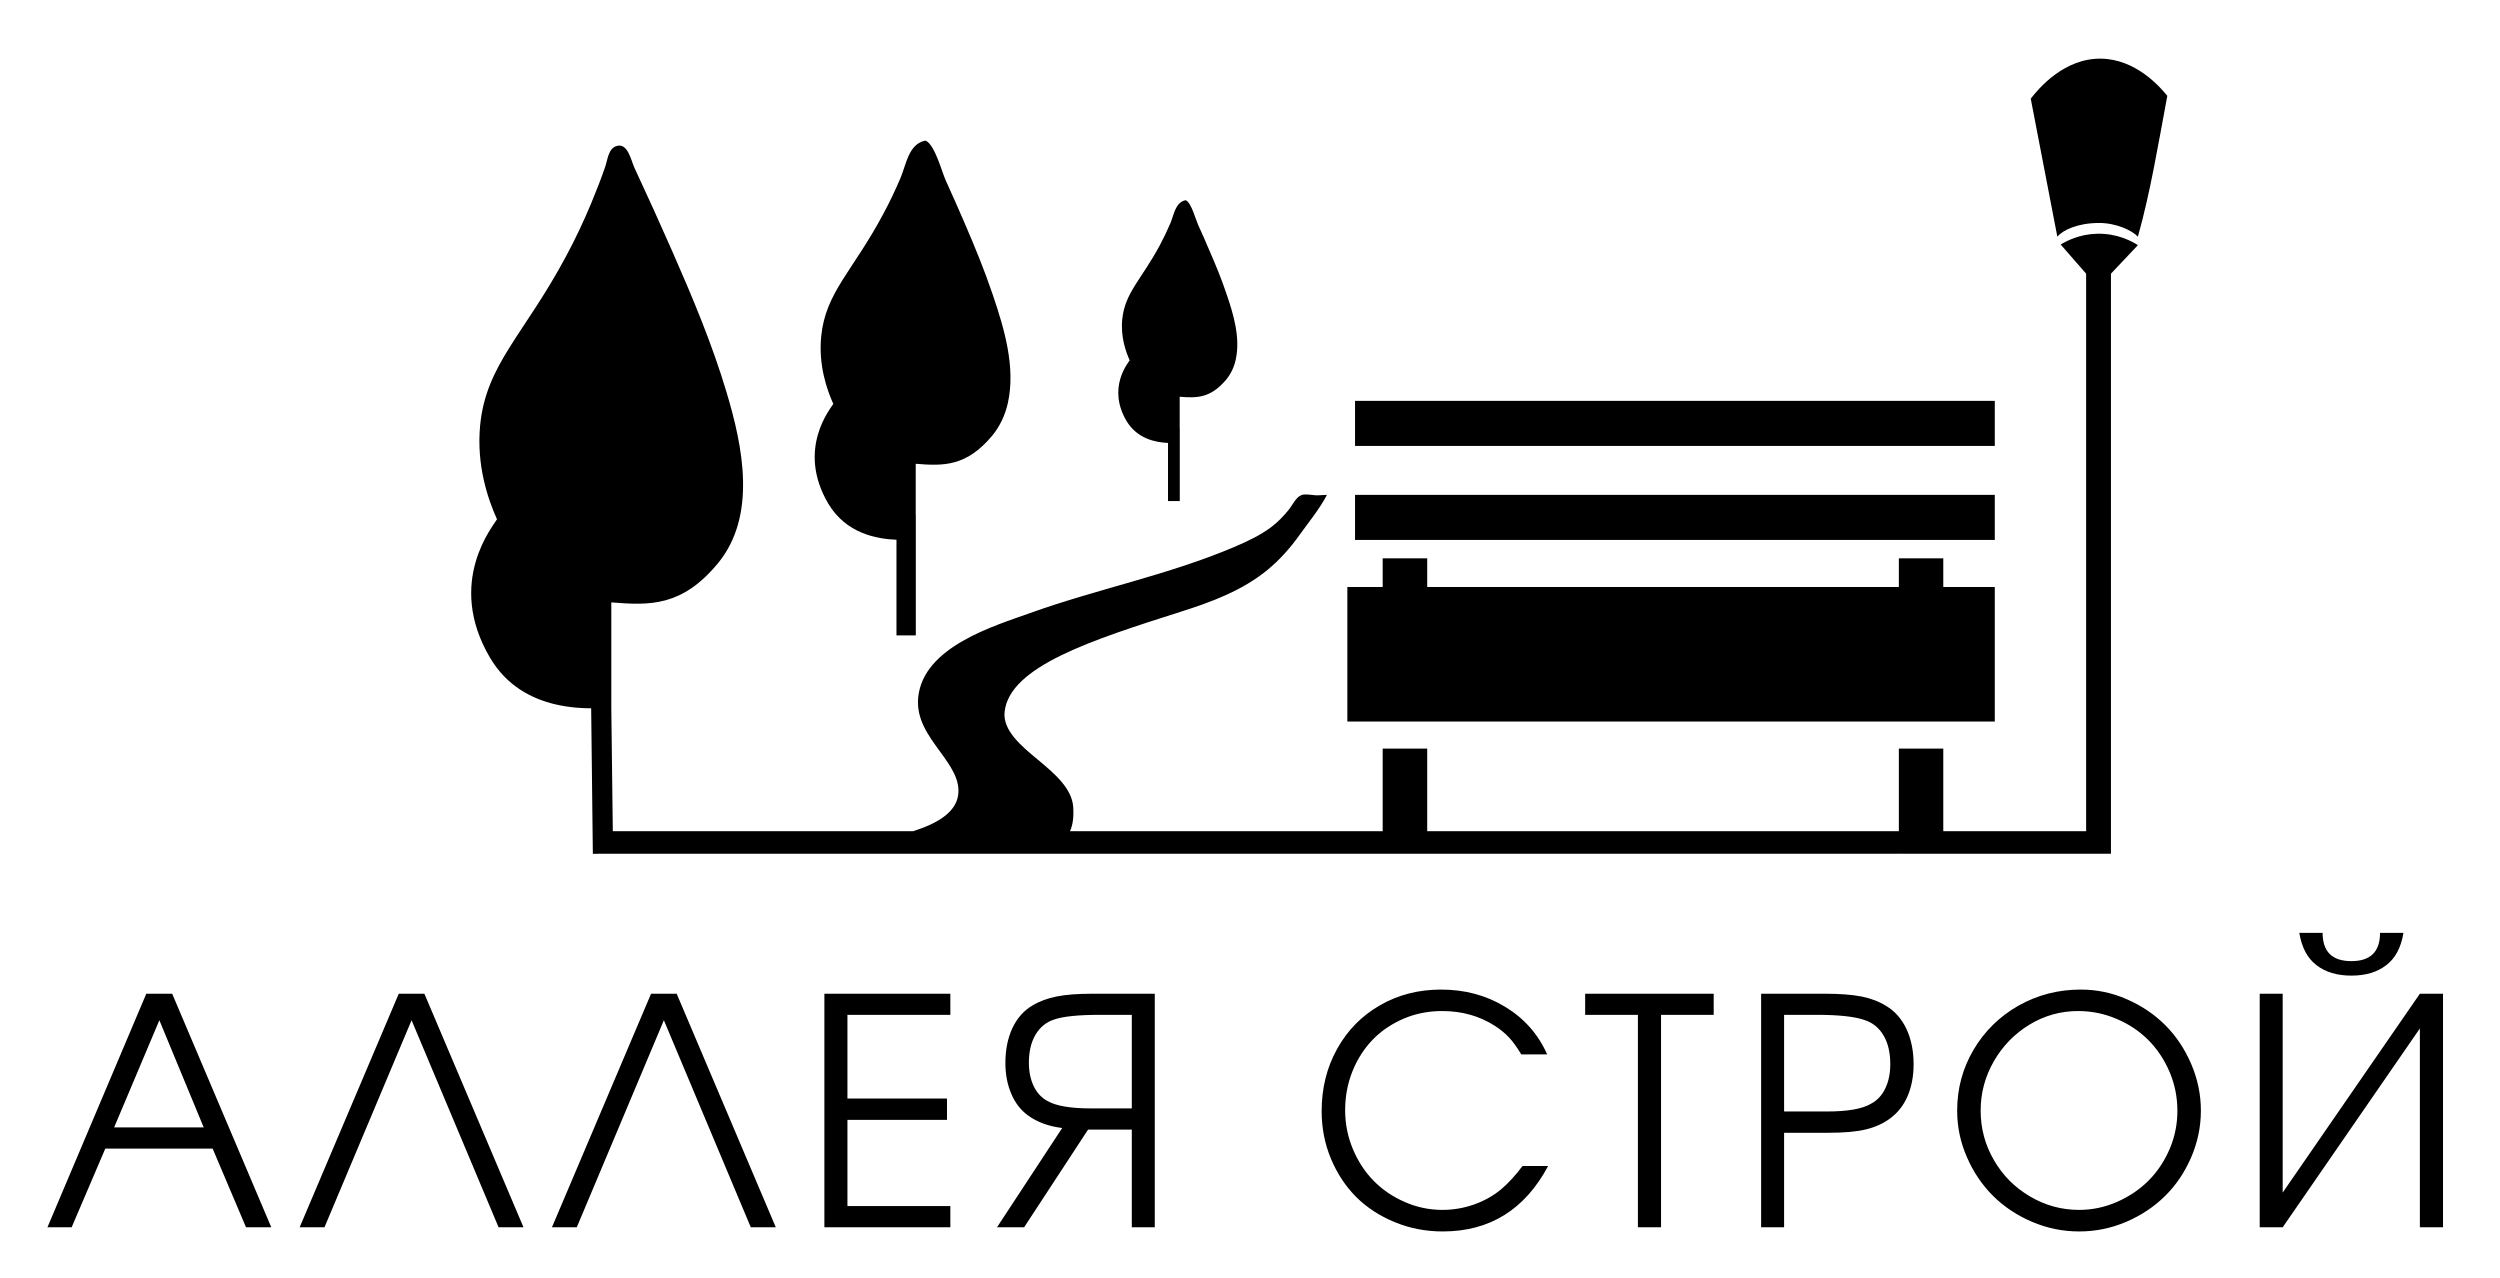
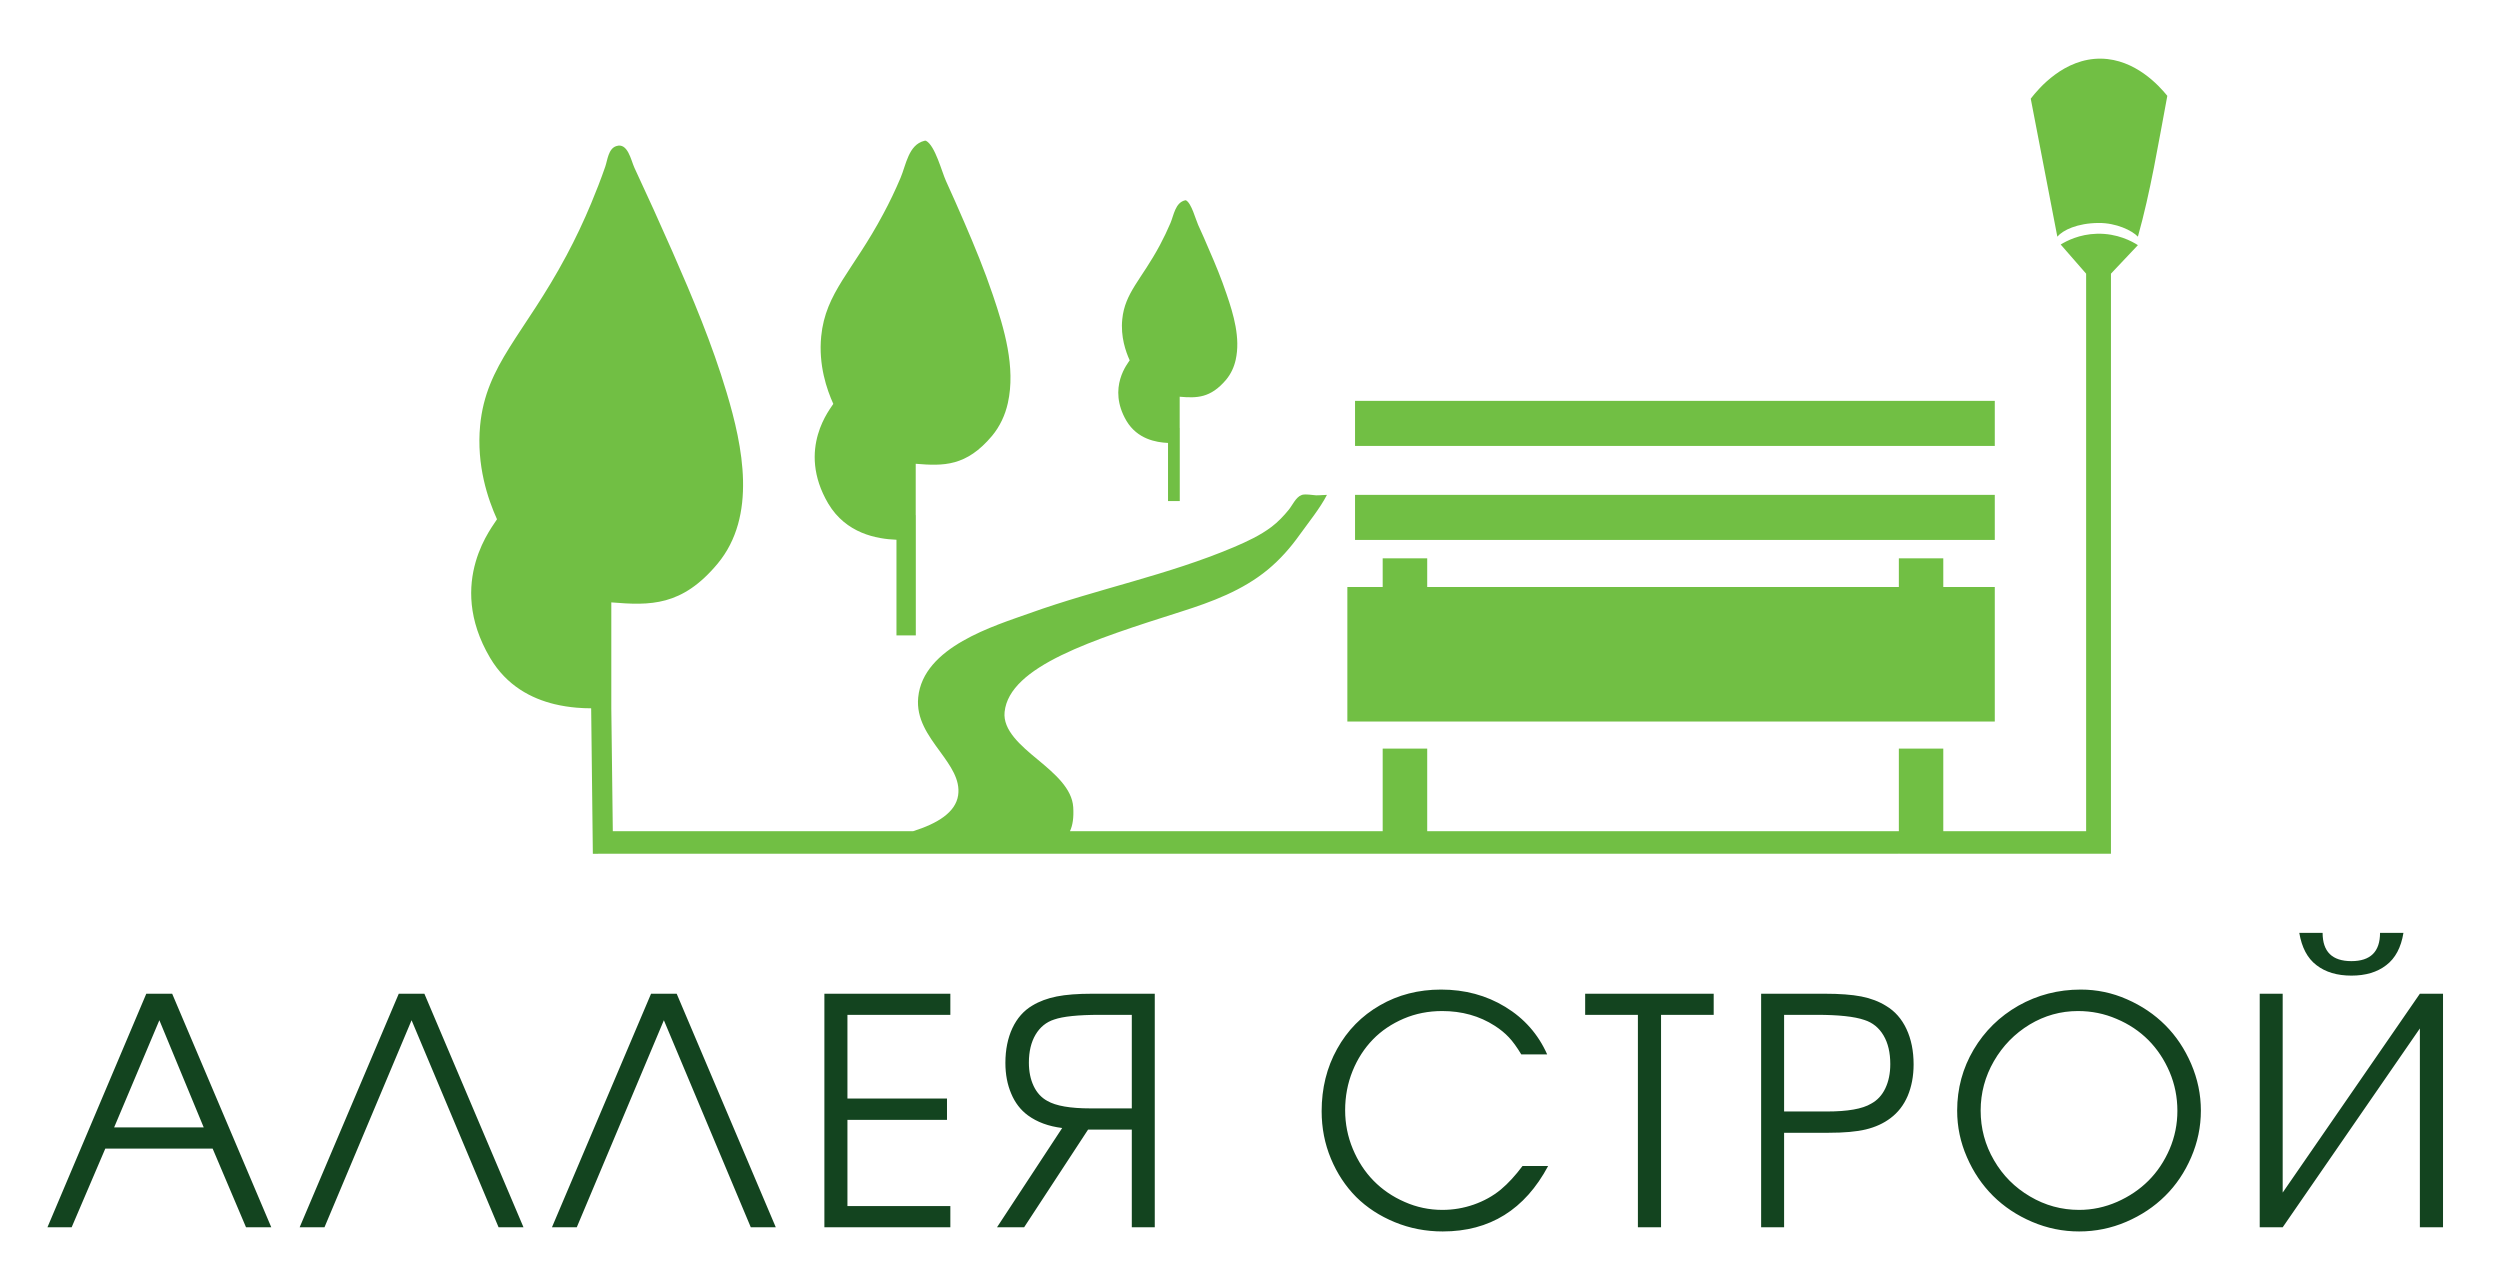
<svg xmlns="http://www.w3.org/2000/svg" xml:space="preserve" width="283px" version="1.1" viewBox="0 0 283 144.57" sizes="any">
-   <path id="shape_text" d="M12.92 127.62l10.14 0 -5.02 -12.13 -5.12 12.13zm-7.55 11.31l11.19 -26.44 2.93 0 11.22 26.44 -2.86 0 -3.78 -8.91 -12.15 0 -3.81 8.91 -2.74 0zm51.07 0l-9.85 -23.44 -9.86 23.44 -2.81 0 11.22 -26.44 2.9 0 11.22 26.44 -2.82 0zm28.55 0l-9.84 -23.44 -9.86 23.44 -2.81 0 11.22 -26.44 2.9 0 11.22 26.44 -2.83 0zm8.33 0l0 -26.44 14.26 0 0 2.39 -11.65 0 0 9.47 11.27 0 0 2.42 -11.27 0 0 9.76 11.65 0 0 2.4 -14.26 0zm34.8 -13.46l0 -10.59 -3.6 0c-2.47,0 -4.2,0.18 -5.19,0.53 -0.9,0.29 -1.6,0.86 -2.11,1.72 -0.5,0.85 -0.75,1.91 -0.75,3.15 0,1.02 0.18,1.9 0.54,2.66 0.36,0.76 0.88,1.32 1.54,1.68 0.98,0.57 2.61,0.85 4.88,0.85l4.69 0zm2.6 13.46l-2.6 0 0 -11.06 -4.95 0 -7.24 11.06 -3.07 0 7.38 -11.24c-1.55,-0.19 -2.84,-0.67 -3.88,-1.43 -0.83,-0.61 -1.46,-1.43 -1.89,-2.46 -0.44,-1.03 -0.66,-2.19 -0.66,-3.48 0,-1.49 0.27,-2.81 0.79,-3.93 0.53,-1.13 1.29,-1.99 2.26,-2.56 0.79,-0.48 1.71,-0.82 2.76,-1.03 1.05,-0.21 2.39,-0.31 4.02,-0.31l7.08 0 0 26.44zm41.63 -6.94l2.9 0c-2.64,4.94 -6.61,7.41 -11.93,7.41 -1.92,0 -3.73,-0.35 -5.43,-1.05 -1.7,-0.7 -3.16,-1.65 -4.37,-2.85 -1.2,-1.21 -2.16,-2.66 -2.86,-4.34 -0.7,-1.68 -1.05,-3.47 -1.05,-5.37 0,-2.6 0.58,-4.95 1.75,-7.05 1.17,-2.11 2.78,-3.75 4.85,-4.94 2.06,-1.19 4.37,-1.78 6.92,-1.78 2.7,0 5.12,0.65 7.27,1.96 2.15,1.31 3.73,3.1 4.74,5.38l-2.93 0c-0.5,-0.83 -0.97,-1.48 -1.41,-1.94 -0.44,-0.47 -0.97,-0.9 -1.59,-1.3 -1.74,-1.12 -3.73,-1.67 -5.96,-1.67 -1.54,0 -2.99,0.28 -4.35,0.86 -1.35,0.58 -2.52,1.36 -3.49,2.36 -0.97,1 -1.74,2.19 -2.3,3.57 -0.56,1.39 -0.84,2.87 -0.84,4.44 0,1.53 0.29,2.99 0.87,4.38 0.58,1.39 1.36,2.59 2.35,3.6 0.99,1.01 2.16,1.81 3.52,2.4 1.35,0.6 2.78,0.9 4.27,0.9 1.22,0 2.4,-0.2 3.55,-0.6 1.14,-0.4 2.16,-0.96 3.06,-1.7 0.84,-0.7 1.66,-1.6 2.46,-2.67zm13.06 6.94l0 -24.05 -5.97 0 0 -2.39 14.55 0 0 2.39 -5.96 0 0 24.05 -2.62 0zm16.55 -13.11l4.85 0c2.34,0 4.02,-0.29 5.01,-0.89 0.69,-0.37 1.23,-0.95 1.6,-1.73 0.37,-0.78 0.56,-1.69 0.56,-2.74 0,-1.3 -0.25,-2.38 -0.76,-3.24 -0.51,-0.87 -1.23,-1.46 -2.17,-1.76 -1.13,-0.39 -2.92,-0.58 -5.38,-0.58l-3.71 0 0 10.94zm-2.6 13.11l0 -26.44 7.19 0c1.69,0 3.07,0.1 4.15,0.31 1.07,0.21 2.01,0.57 2.81,1.07 0.99,0.59 1.76,1.46 2.3,2.61 0.54,1.15 0.81,2.49 0.81,4.01 0,1.33 -0.23,2.52 -0.67,3.57 -0.45,1.05 -1.1,1.88 -1.94,2.51 -0.79,0.6 -1.72,1.02 -2.79,1.28 -1.07,0.26 -2.48,0.38 -4.24,0.38l-5.02 0 0 10.7 -2.6 0zm35.87 -24.48c-1.96,0 -3.78,0.51 -5.48,1.53 -1.69,1.03 -3.04,2.41 -4.04,4.14 -1,1.74 -1.5,3.6 -1.5,5.6 0,2.01 0.5,3.89 1.51,5.62 1,1.73 2.36,3.09 4.08,4.1 1.71,1.01 3.56,1.52 5.56,1.52 1.5,0 2.93,-0.31 4.3,-0.91 1.36,-0.6 2.55,-1.4 3.55,-2.4 1,-1 1.79,-2.19 2.39,-3.57 0.59,-1.38 0.88,-2.83 0.88,-4.33 0,-1.54 -0.29,-3.01 -0.88,-4.4 -0.6,-1.4 -1.4,-2.6 -2.4,-3.61 -1.01,-1.01 -2.2,-1.81 -3.6,-2.4 -1.39,-0.6 -2.84,-0.89 -4.37,-0.89zm0.31 -2.43c1.81,0 3.56,0.36 5.23,1.1 1.67,0.73 3.12,1.71 4.34,2.93 1.23,1.23 2.2,2.69 2.93,4.38 0.73,1.7 1.1,3.46 1.1,5.29 0,1.84 -0.37,3.6 -1.1,5.29 -0.73,1.69 -1.71,3.15 -2.95,4.37 -1.23,1.22 -2.7,2.2 -4.4,2.93 -1.7,0.73 -3.48,1.09 -5.33,1.09 -1.85,0 -3.62,-0.36 -5.33,-1.09 -1.71,-0.73 -3.18,-1.71 -4.42,-2.94 -1.23,-1.23 -2.22,-2.68 -2.95,-4.37 -0.74,-1.68 -1.11,-3.44 -1.11,-5.28 0,-2.51 0.63,-4.81 1.87,-6.91 1.24,-2.09 2.93,-3.75 5.07,-4.97 2.15,-1.21 4.49,-1.82 7.05,-1.82zm24.74 -6.42l2.64 0c0,2.13 1.08,3.2 3.26,3.2 2.16,0 3.24,-1.07 3.24,-3.2l2.65 0c-0.27,1.66 -0.92,2.88 -1.95,3.66 -1.02,0.79 -2.33,1.18 -3.94,1.18 -1.61,0 -2.93,-0.39 -3.95,-1.18 -1.03,-0.78 -1.67,-2 -1.95,-3.66zm13.65 6.89l2.62 0 0 26.44 -2.62 0 0 -22.51 -15.53 22.51 -2.6 0 0 -26.44 2.6 0 0 22.51 15.53 -22.51z" />
-   <path id="shape_01" d="M225.81 66.45l0 15.23 -73.29 0 0 -15.23 4 0 0 -3.25 5.04 0 0 3.25 53.39 0 0 -3.25 5.03 0 0 3.25 5.83 0zm7.08 -39.66c0.62,-0.73 2.24,-1.53 4.66,-1.55 2,-0.02 3.8,0.85 4.46,1.55 1.43,-5.09 2.3,-10.46 3.33,-15.94 -0.94,-1.16 -3.63,-4.14 -7.48,-4.21 -4.19,-0.07 -7.09,3.37 -7.98,4.53 1,5.2 2.01,10.41 3.01,15.62zm-93.01 13.94c-0.18,0.82 -0.54,1.6 -1.08,2.25 -1.78,2.11 -3.34,2.09 -5.26,1.93l0 3.53 0.01 0 0 8.28 -1.33 0 0 -6.58c-1.37,-0.06 -3.47,-0.44 -4.7,-2.49 -2.23,-3.79 0.23,-6.61 0.36,-6.86 -0.45,-1 -1.04,-2.67 -0.84,-4.65 0.3,-3.02 2.17,-4.48 4.27,-8.41 0.43,-0.81 0.83,-1.64 1.19,-2.49 0.38,-0.9 0.54,-2.29 1.64,-2.56 0.04,-0.01 0.08,-0.02 0.12,0 0.62,0.34 1.08,2.14 1.37,2.78 0.43,0.94 0.85,1.88 1.25,2.84 0.72,1.64 1.4,3.3 1.97,5 0.79,2.3 1.58,4.97 1.03,7.43zm102.13 -12.98c-1.02,1.07 -2.03,2.15 -3.05,3.23l0 65.66 -24.01 0 0.07 -0.03 -0.07 0 0 0.03 -146.79 0 -0.71 0.01 -0.34 0 -0.19 -16.47c-0.5,0 -1.06,-0.02 -1.65,-0.07 -0.79,-0.07 -1.63,-0.19 -2.5,-0.4 -2.59,-0.63 -5.4,-2.05 -7.29,-5.24 -5.11,-8.65 0.49,-15.09 0.78,-15.69 -1.02,-2.26 -2.34,-6.08 -1.91,-10.62 0.67,-6.93 4.98,-10.25 9.77,-19.23 1.03,-1.92 1.96,-3.9 2.8,-5.91 0.57,-1.37 1.11,-2.75 1.59,-4.14 0.26,-0.75 0.35,-2.05 1.25,-2.34 1.31,-0.44 1.67,1.62 2.06,2.46 1.47,3.15 2.91,6.32 4.31,9.51 2.28,5.19 4.49,10.45 6.12,15.91 1.84,6.13 3.46,13.98 -1.01,19.38 -4.04,4.85 -7.64,4.75 -12.04,4.39l0 12 0.17 13.9 34 0c2.75,-0.87 4.8,-2.12 5.09,-4.06 0.26,-1.78 -0.87,-3.33 -2.06,-4.97 -1.32,-1.81 -2.7,-3.68 -2.46,-6.11 0.56,-5.74 8.64,-8.11 12.69,-9.56 7.64,-2.74 15.5,-4.26 23.06,-7.46 1.47,-0.63 2.95,-1.31 4.25,-2.29 0.73,-0.55 1.37,-1.23 1.95,-1.94 0.4,-0.49 0.81,-1.43 1.43,-1.65 0.04,-0.02 0.07,-0.03 0.1,-0.04 0.46,-0.1 1.08,0.03 1.55,0.06 0.42,0.01 0.85,-0.05 1.24,-0.05 -0.76,1.49 -2.12,3.17 -3.06,4.48 -1.05,1.48 -2.25,2.84 -3.63,3.98 -2.87,2.37 -6.37,3.66 -9.8,4.75 -10.01,3.19 -19.47,6.18 -20,11.37 -0.21,2.05 1.8,3.78 3.78,5.41 1.9,1.58 3.86,3.25 3.99,5.37 0.07,1.18 -0.06,2.05 -0.37,2.71l35.4 0 0 -9.35 5.04 0 0 9.35 53.39 0 0 -9.35 5.03 0 0 9.35 16.17 0 0 -63.11c-0.96,-1.1 -1.92,-2.2 -2.88,-3.3 0.65,-0.4 2.11,-1.17 4.11,-1.22 2.3,-0.06 3.98,0.87 4.63,1.29zm-127.92 17.87c-0.3,1.36 -0.9,2.65 -1.79,3.72 -2.91,3.47 -5.49,3.42 -8.64,3.16l0 5.82 0.01 0 0 13.61 -2.19 0 0 -10.83c-2.26,-0.09 -5.7,-0.71 -7.72,-4.09 -3.67,-6.23 0.36,-10.87 0.57,-11.29 -0.74,-1.64 -1.69,-4.39 -1.37,-7.65 0.49,-4.97 3.57,-7.36 7.02,-13.84 0.72,-1.33 1.37,-2.7 1.96,-4.09 0.63,-1.48 0.9,-3.76 2.7,-4.2 0.06,-0.02 0.13,-0.03 0.19,0 1.03,0.55 1.78,3.51 2.26,4.56 0.7,1.54 1.4,3.11 2.07,4.67 1.17,2.71 2.29,5.43 3.23,8.22 1.29,3.8 2.6,8.19 1.7,12.23zm111.72 4.86l-72.42 0 0 -5.1 72.42 0 0 5.1zm0 10.64l-72.42 0 0 -5.1 72.42 0 0 5.1z" />
+   <path fill="#13441f" d="M12.92 127.62l10.14 0 -5.02 -12.13 -5.12 12.13zm-7.55 11.31l11.19 -26.44 2.93 0 11.22 26.44 -2.86 0 -3.78 -8.91 -12.15 0 -3.81 8.91 -2.74 0zm51.07 0l-9.85 -23.44 -9.86 23.44 -2.81 0 11.22 -26.44 2.9 0 11.22 26.44 -2.82 0zm28.55 0l-9.84 -23.44 -9.86 23.44 -2.81 0 11.22 -26.44 2.9 0 11.22 26.44 -2.83 0zm8.33 0l0 -26.44 14.26 0 0 2.39 -11.65 0 0 9.47 11.27 0 0 2.42 -11.27 0 0 9.76 11.65 0 0 2.4 -14.26 0zm34.8 -13.46l0 -10.59 -3.6 0c-2.47,0 -4.2,0.18 -5.19,0.53 -0.9,0.29 -1.6,0.86 -2.11,1.72 -0.5,0.85 -0.75,1.91 -0.75,3.15 0,1.02 0.18,1.9 0.54,2.66 0.36,0.76 0.88,1.32 1.54,1.68 0.98,0.57 2.61,0.85 4.88,0.85l4.69 0zm2.6 13.46l-2.6 0 0 -11.06 -4.95 0 -7.24 11.06 -3.07 0 7.38 -11.24c-1.55,-0.19 -2.84,-0.67 -3.88,-1.43 -0.83,-0.61 -1.46,-1.43 -1.89,-2.46 -0.44,-1.03 -0.66,-2.19 -0.66,-3.48 0,-1.49 0.27,-2.81 0.79,-3.93 0.53,-1.13 1.29,-1.99 2.26,-2.56 0.79,-0.48 1.71,-0.82 2.76,-1.03 1.05,-0.21 2.39,-0.31 4.02,-0.31l7.08 0 0 26.44zm41.63 -6.94l2.9 0c-2.64,4.94 -6.61,7.41 -11.93,7.41 -1.92,0 -3.73,-0.35 -5.43,-1.05 -1.7,-0.7 -3.16,-1.65 -4.37,-2.85 -1.2,-1.21 -2.16,-2.66 -2.86,-4.34 -0.7,-1.68 -1.05,-3.47 -1.05,-5.37 0,-2.6 0.58,-4.95 1.75,-7.05 1.17,-2.11 2.78,-3.75 4.85,-4.94 2.06,-1.19 4.37,-1.78 6.92,-1.78 2.7,0 5.12,0.65 7.27,1.96 2.15,1.31 3.73,3.1 4.74,5.38l-2.93 0c-0.5,-0.83 -0.97,-1.48 -1.41,-1.94 -0.44,-0.47 -0.97,-0.9 -1.59,-1.3 -1.74,-1.12 -3.73,-1.67 -5.96,-1.67 -1.54,0 -2.99,0.28 -4.35,0.86 -1.35,0.58 -2.52,1.36 -3.49,2.36 -0.97,1 -1.74,2.19 -2.3,3.57 -0.56,1.39 -0.84,2.87 -0.84,4.44 0,1.53 0.29,2.99 0.87,4.38 0.58,1.39 1.36,2.59 2.35,3.6 0.99,1.01 2.16,1.81 3.52,2.4 1.35,0.6 2.78,0.9 4.27,0.9 1.22,0 2.4,-0.2 3.55,-0.6 1.14,-0.4 2.16,-0.96 3.06,-1.7 0.84,-0.7 1.66,-1.6 2.46,-2.67zm13.06 6.94l0 -24.05 -5.97 0 0 -2.39 14.55 0 0 2.39 -5.96 0 0 24.05 -2.62 0zm16.55 -13.11l4.85 0c2.34,0 4.02,-0.29 5.01,-0.89 0.69,-0.37 1.23,-0.95 1.6,-1.73 0.37,-0.78 0.56,-1.69 0.56,-2.74 0,-1.3 -0.25,-2.38 -0.76,-3.24 -0.51,-0.87 -1.23,-1.46 -2.17,-1.76 -1.13,-0.39 -2.92,-0.58 -5.38,-0.58l-3.71 0 0 10.94zm-2.6 13.11l0 -26.44 7.19 0c1.69,0 3.07,0.1 4.15,0.31 1.07,0.21 2.01,0.57 2.81,1.07 0.99,0.59 1.76,1.46 2.3,2.61 0.54,1.15 0.81,2.49 0.81,4.01 0,1.33 -0.23,2.52 -0.67,3.57 -0.45,1.05 -1.1,1.88 -1.94,2.51 -0.79,0.6 -1.72,1.02 -2.79,1.28 -1.07,0.26 -2.48,0.38 -4.24,0.38l-5.02 0 0 10.7 -2.6 0zm35.87 -24.48c-1.96,0 -3.78,0.51 -5.48,1.53 -1.69,1.03 -3.04,2.41 -4.04,4.14 -1,1.74 -1.5,3.6 -1.5,5.6 0,2.01 0.5,3.89 1.51,5.62 1,1.73 2.36,3.09 4.08,4.1 1.71,1.01 3.56,1.52 5.56,1.52 1.5,0 2.93,-0.31 4.3,-0.91 1.36,-0.6 2.55,-1.4 3.55,-2.4 1,-1 1.79,-2.19 2.39,-3.57 0.59,-1.38 0.88,-2.83 0.88,-4.33 0,-1.54 -0.29,-3.01 -0.88,-4.4 -0.6,-1.4 -1.4,-2.6 -2.4,-3.61 -1.01,-1.01 -2.2,-1.81 -3.6,-2.4 -1.39,-0.6 -2.84,-0.89 -4.37,-0.89zm0.31 -2.43c1.81,0 3.56,0.36 5.23,1.1 1.67,0.73 3.12,1.71 4.34,2.93 1.23,1.23 2.2,2.69 2.93,4.38 0.73,1.7 1.1,3.46 1.1,5.29 0,1.84 -0.37,3.6 -1.1,5.29 -0.73,1.69 -1.71,3.15 -2.95,4.37 -1.23,1.22 -2.7,2.2 -4.4,2.93 -1.7,0.73 -3.48,1.09 -5.33,1.09 -1.85,0 -3.62,-0.36 -5.33,-1.09 -1.71,-0.73 -3.18,-1.71 -4.42,-2.94 -1.23,-1.23 -2.22,-2.68 -2.95,-4.37 -0.74,-1.68 -1.11,-3.44 -1.11,-5.28 0,-2.51 0.63,-4.81 1.87,-6.91 1.24,-2.09 2.93,-3.75 5.07,-4.97 2.15,-1.21 4.49,-1.82 7.05,-1.82zm24.74 -6.42l2.64 0c0,2.13 1.08,3.2 3.26,3.2 2.16,0 3.24,-1.07 3.24,-3.2l2.65 0c-0.27,1.66 -0.92,2.88 -1.95,3.66 -1.02,0.79 -2.33,1.18 -3.94,1.18 -1.61,0 -2.93,-0.39 -3.95,-1.18 -1.03,-0.78 -1.67,-2 -1.95,-3.66zm13.65 6.89l2.62 0 0 26.44 -2.62 0 0 -22.51 -15.53 22.51 -2.6 0 0 -26.44 2.6 0 0 22.51 15.53 -22.51z" />
+   <path fill="#71bf44" d="M225.81 66.45l0 15.23 -73.29 0 0 -15.23 4 0 0 -3.25 5.04 0 0 3.25 53.39 0 0 -3.25 5.03 0 0 3.25 5.83 0zm7.08 -39.66c0.62,-0.73 2.24,-1.53 4.66,-1.55 2,-0.02 3.8,0.85 4.46,1.55 1.43,-5.09 2.3,-10.46 3.33,-15.94 -0.94,-1.16 -3.63,-4.14 -7.48,-4.21 -4.19,-0.07 -7.09,3.37 -7.98,4.53 1,5.2 2.01,10.41 3.01,15.62zm-93.01 13.94c-0.18,0.82 -0.54,1.6 -1.08,2.25 -1.78,2.11 -3.34,2.09 -5.26,1.93l0 3.53 0.01 0 0 8.28 -1.33 0 0 -6.58c-1.37,-0.06 -3.47,-0.44 -4.7,-2.49 -2.23,-3.79 0.23,-6.61 0.36,-6.86 -0.45,-1 -1.04,-2.67 -0.84,-4.65 0.3,-3.02 2.17,-4.48 4.27,-8.41 0.43,-0.81 0.83,-1.64 1.19,-2.49 0.38,-0.9 0.54,-2.29 1.64,-2.56 0.04,-0.01 0.08,-0.02 0.12,0 0.62,0.34 1.08,2.14 1.37,2.78 0.43,0.94 0.85,1.88 1.25,2.84 0.72,1.64 1.4,3.3 1.97,5 0.79,2.3 1.58,4.97 1.03,7.43zm102.13 -12.98c-1.02,1.07 -2.03,2.15 -3.05,3.23l0 65.66 -24.01 0 0.07 -0.03 -0.07 0 0 0.03 -146.79 0 -0.71 0.01 -0.34 0 -0.19 -16.47c-0.5,0 -1.06,-0.02 -1.65,-0.07 -0.79,-0.07 -1.63,-0.19 -2.5,-0.4 -2.59,-0.63 -5.4,-2.05 -7.29,-5.24 -5.11,-8.65 0.49,-15.09 0.78,-15.69 -1.02,-2.26 -2.34,-6.08 -1.91,-10.62 0.67,-6.93 4.98,-10.25 9.77,-19.23 1.03,-1.92 1.96,-3.9 2.8,-5.91 0.57,-1.37 1.11,-2.75 1.59,-4.14 0.26,-0.75 0.35,-2.05 1.25,-2.34 1.31,-0.44 1.67,1.62 2.06,2.46 1.47,3.15 2.91,6.32 4.31,9.51 2.28,5.19 4.49,10.45 6.12,15.91 1.84,6.13 3.46,13.98 -1.01,19.38 -4.04,4.85 -7.64,4.75 -12.04,4.39l0 12 0.17 13.9 34 0c2.75,-0.87 4.8,-2.12 5.09,-4.06 0.26,-1.78 -0.87,-3.33 -2.06,-4.97 -1.32,-1.81 -2.7,-3.68 -2.46,-6.11 0.56,-5.74 8.64,-8.11 12.69,-9.56 7.64,-2.74 15.5,-4.26 23.06,-7.46 1.47,-0.63 2.95,-1.31 4.25,-2.29 0.73,-0.55 1.37,-1.23 1.95,-1.94 0.4,-0.49 0.81,-1.43 1.43,-1.65 0.04,-0.02 0.07,-0.03 0.1,-0.04 0.46,-0.1 1.08,0.03 1.55,0.06 0.42,0.01 0.85,-0.05 1.24,-0.05 -0.76,1.49 -2.12,3.17 -3.06,4.48 -1.05,1.48 -2.25,2.84 -3.63,3.98 -2.87,2.37 -6.37,3.66 -9.8,4.75 -10.01,3.19 -19.47,6.18 -20,11.37 -0.21,2.05 1.8,3.78 3.78,5.41 1.9,1.58 3.86,3.25 3.99,5.37 0.07,1.18 -0.06,2.05 -0.37,2.71l35.4 0 0 -9.35 5.04 0 0 9.35 53.39 0 0 -9.35 5.03 0 0 9.35 16.17 0 0 -63.11c-0.96,-1.1 -1.92,-2.2 -2.88,-3.3 0.65,-0.4 2.11,-1.17 4.11,-1.22 2.3,-0.06 3.98,0.87 4.63,1.29zm-127.92 17.87c-0.3,1.36 -0.9,2.65 -1.79,3.72 -2.91,3.47 -5.49,3.42 -8.64,3.16l0 5.82 0.01 0 0 13.61 -2.19 0 0 -10.83c-2.26,-0.09 -5.7,-0.71 -7.72,-4.09 -3.67,-6.23 0.36,-10.87 0.57,-11.29 -0.74,-1.64 -1.69,-4.39 -1.37,-7.65 0.49,-4.97 3.57,-7.36 7.02,-13.84 0.72,-1.33 1.37,-2.7 1.96,-4.09 0.63,-1.48 0.9,-3.76 2.7,-4.2 0.06,-0.02 0.13,-0.03 0.19,0 1.03,0.55 1.78,3.51 2.26,4.56 0.7,1.54 1.4,3.11 2.07,4.67 1.17,2.71 2.29,5.43 3.23,8.22 1.29,3.8 2.6,8.19 1.7,12.23zm111.72 4.86l-72.42 0 0 -5.1 72.42 0 0 5.1zm0 10.64l-72.42 0 0 -5.1 72.42 0 0 5.1z" />
</svg>
